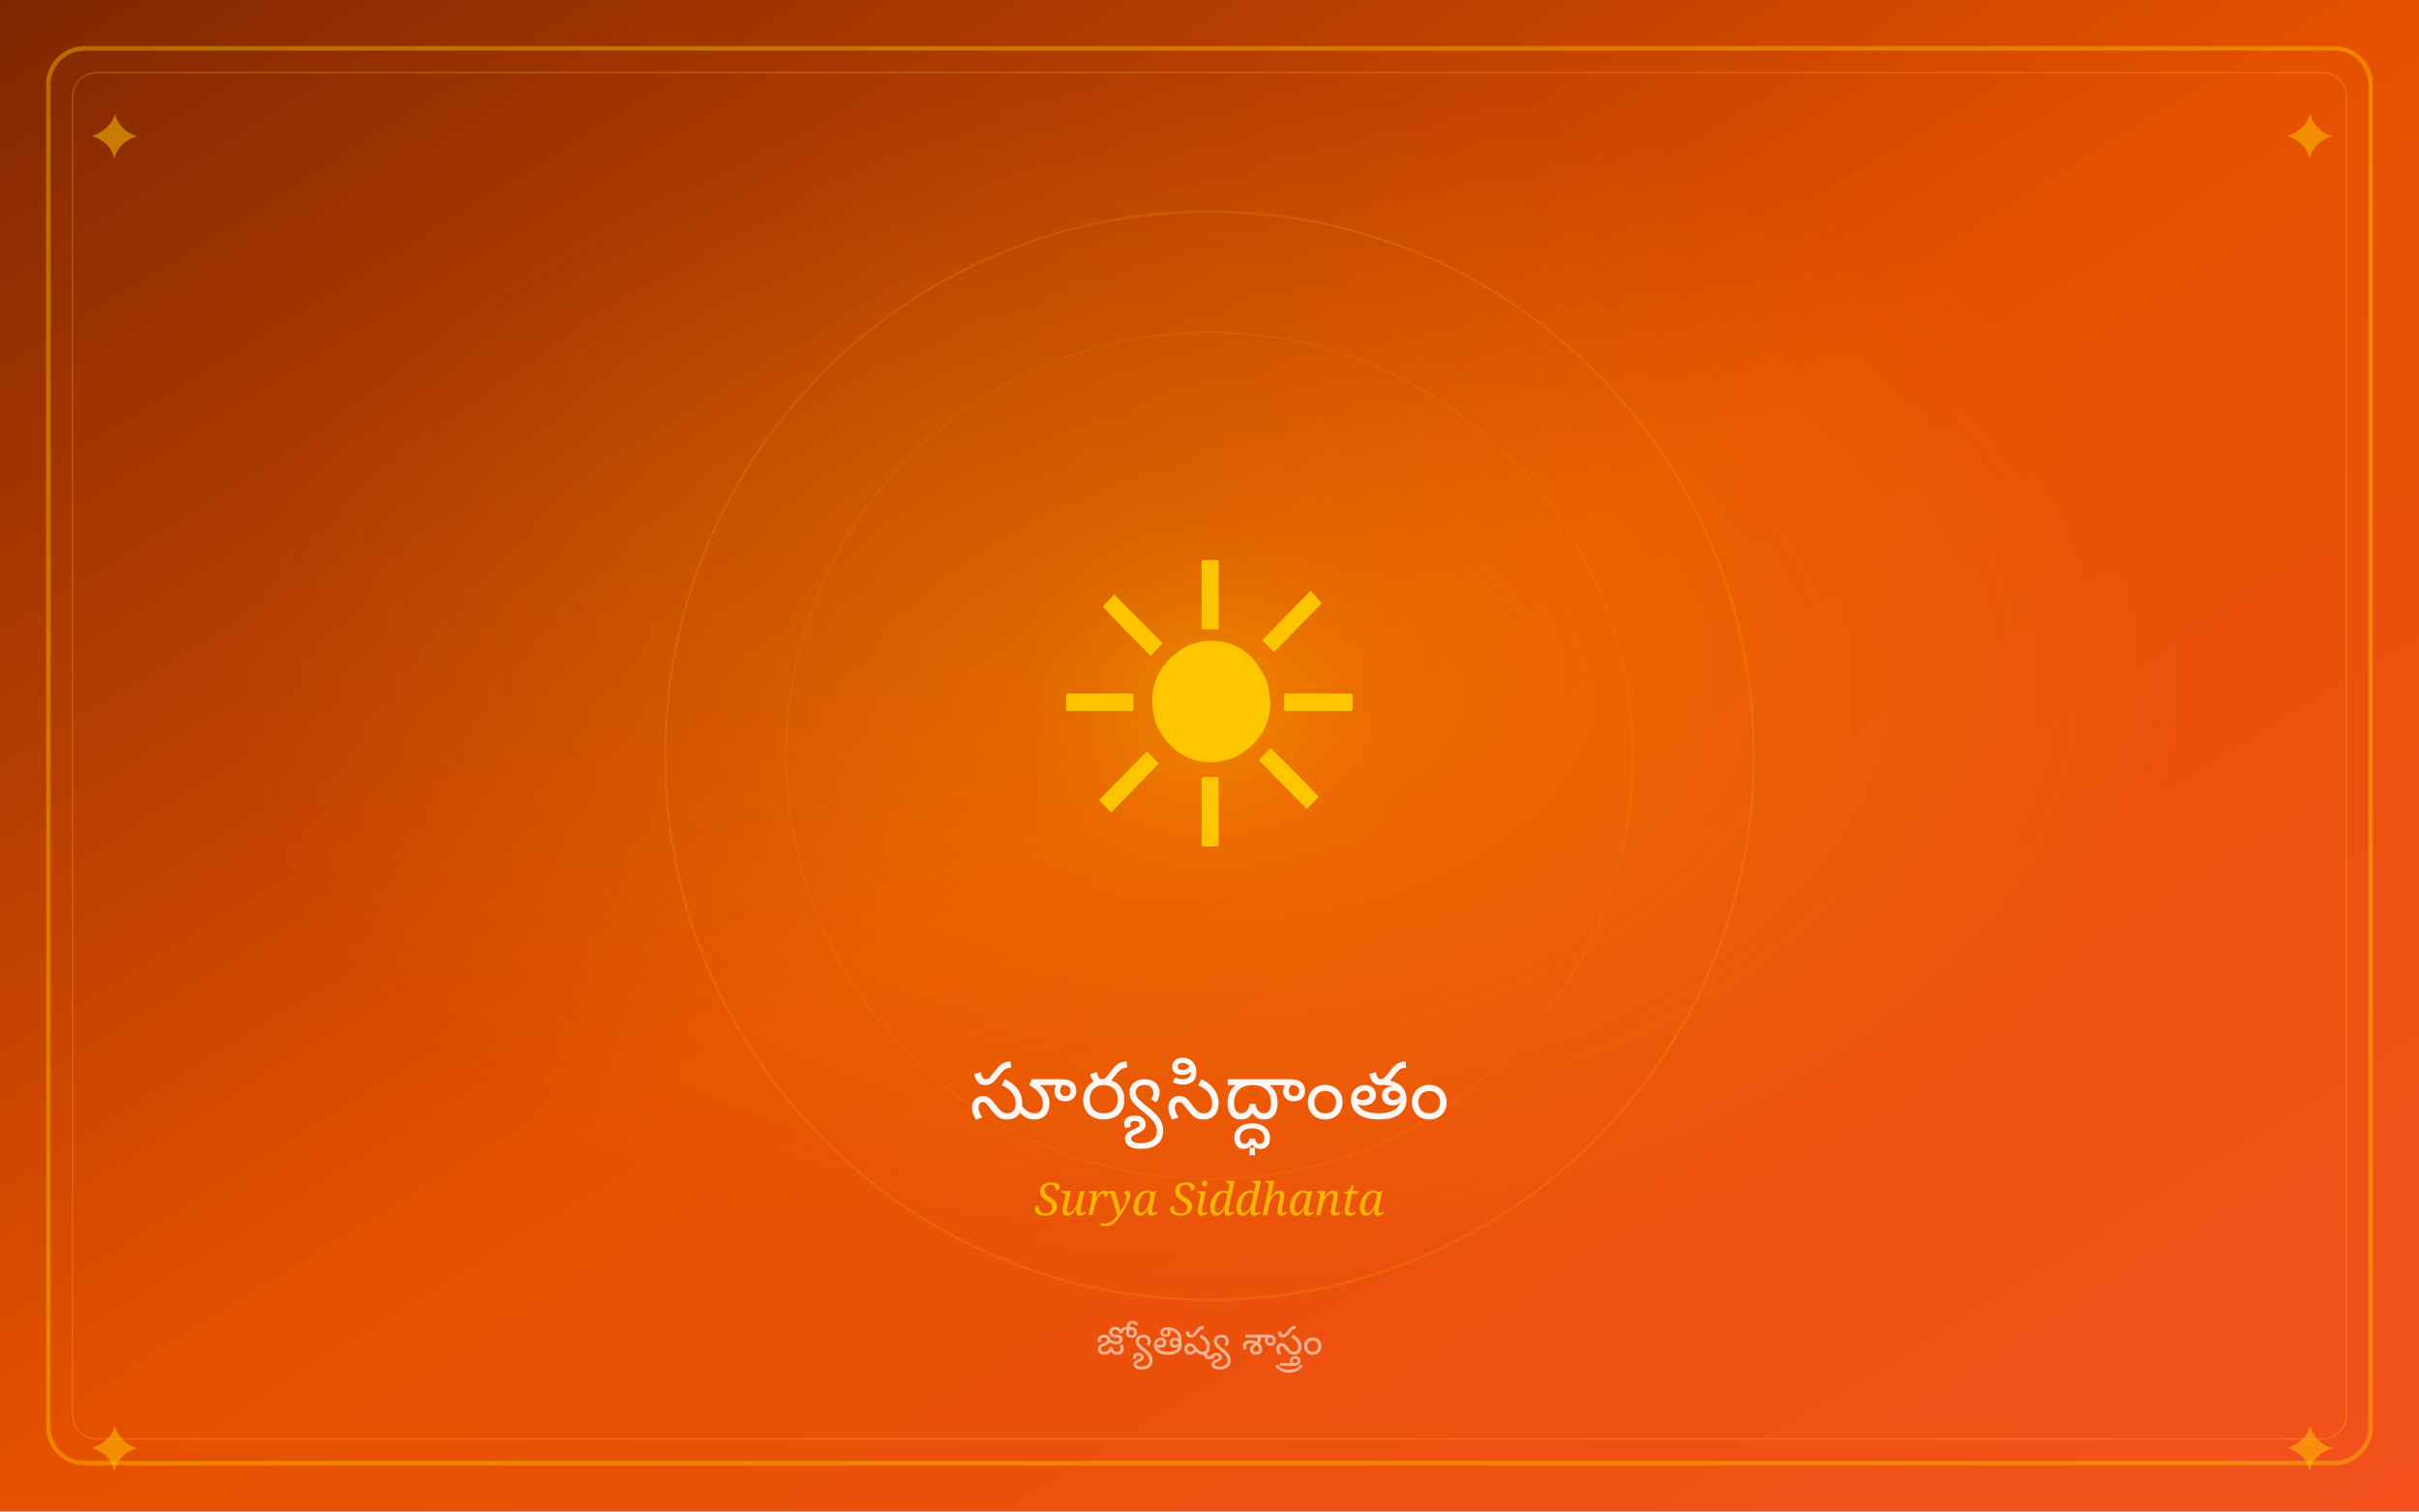
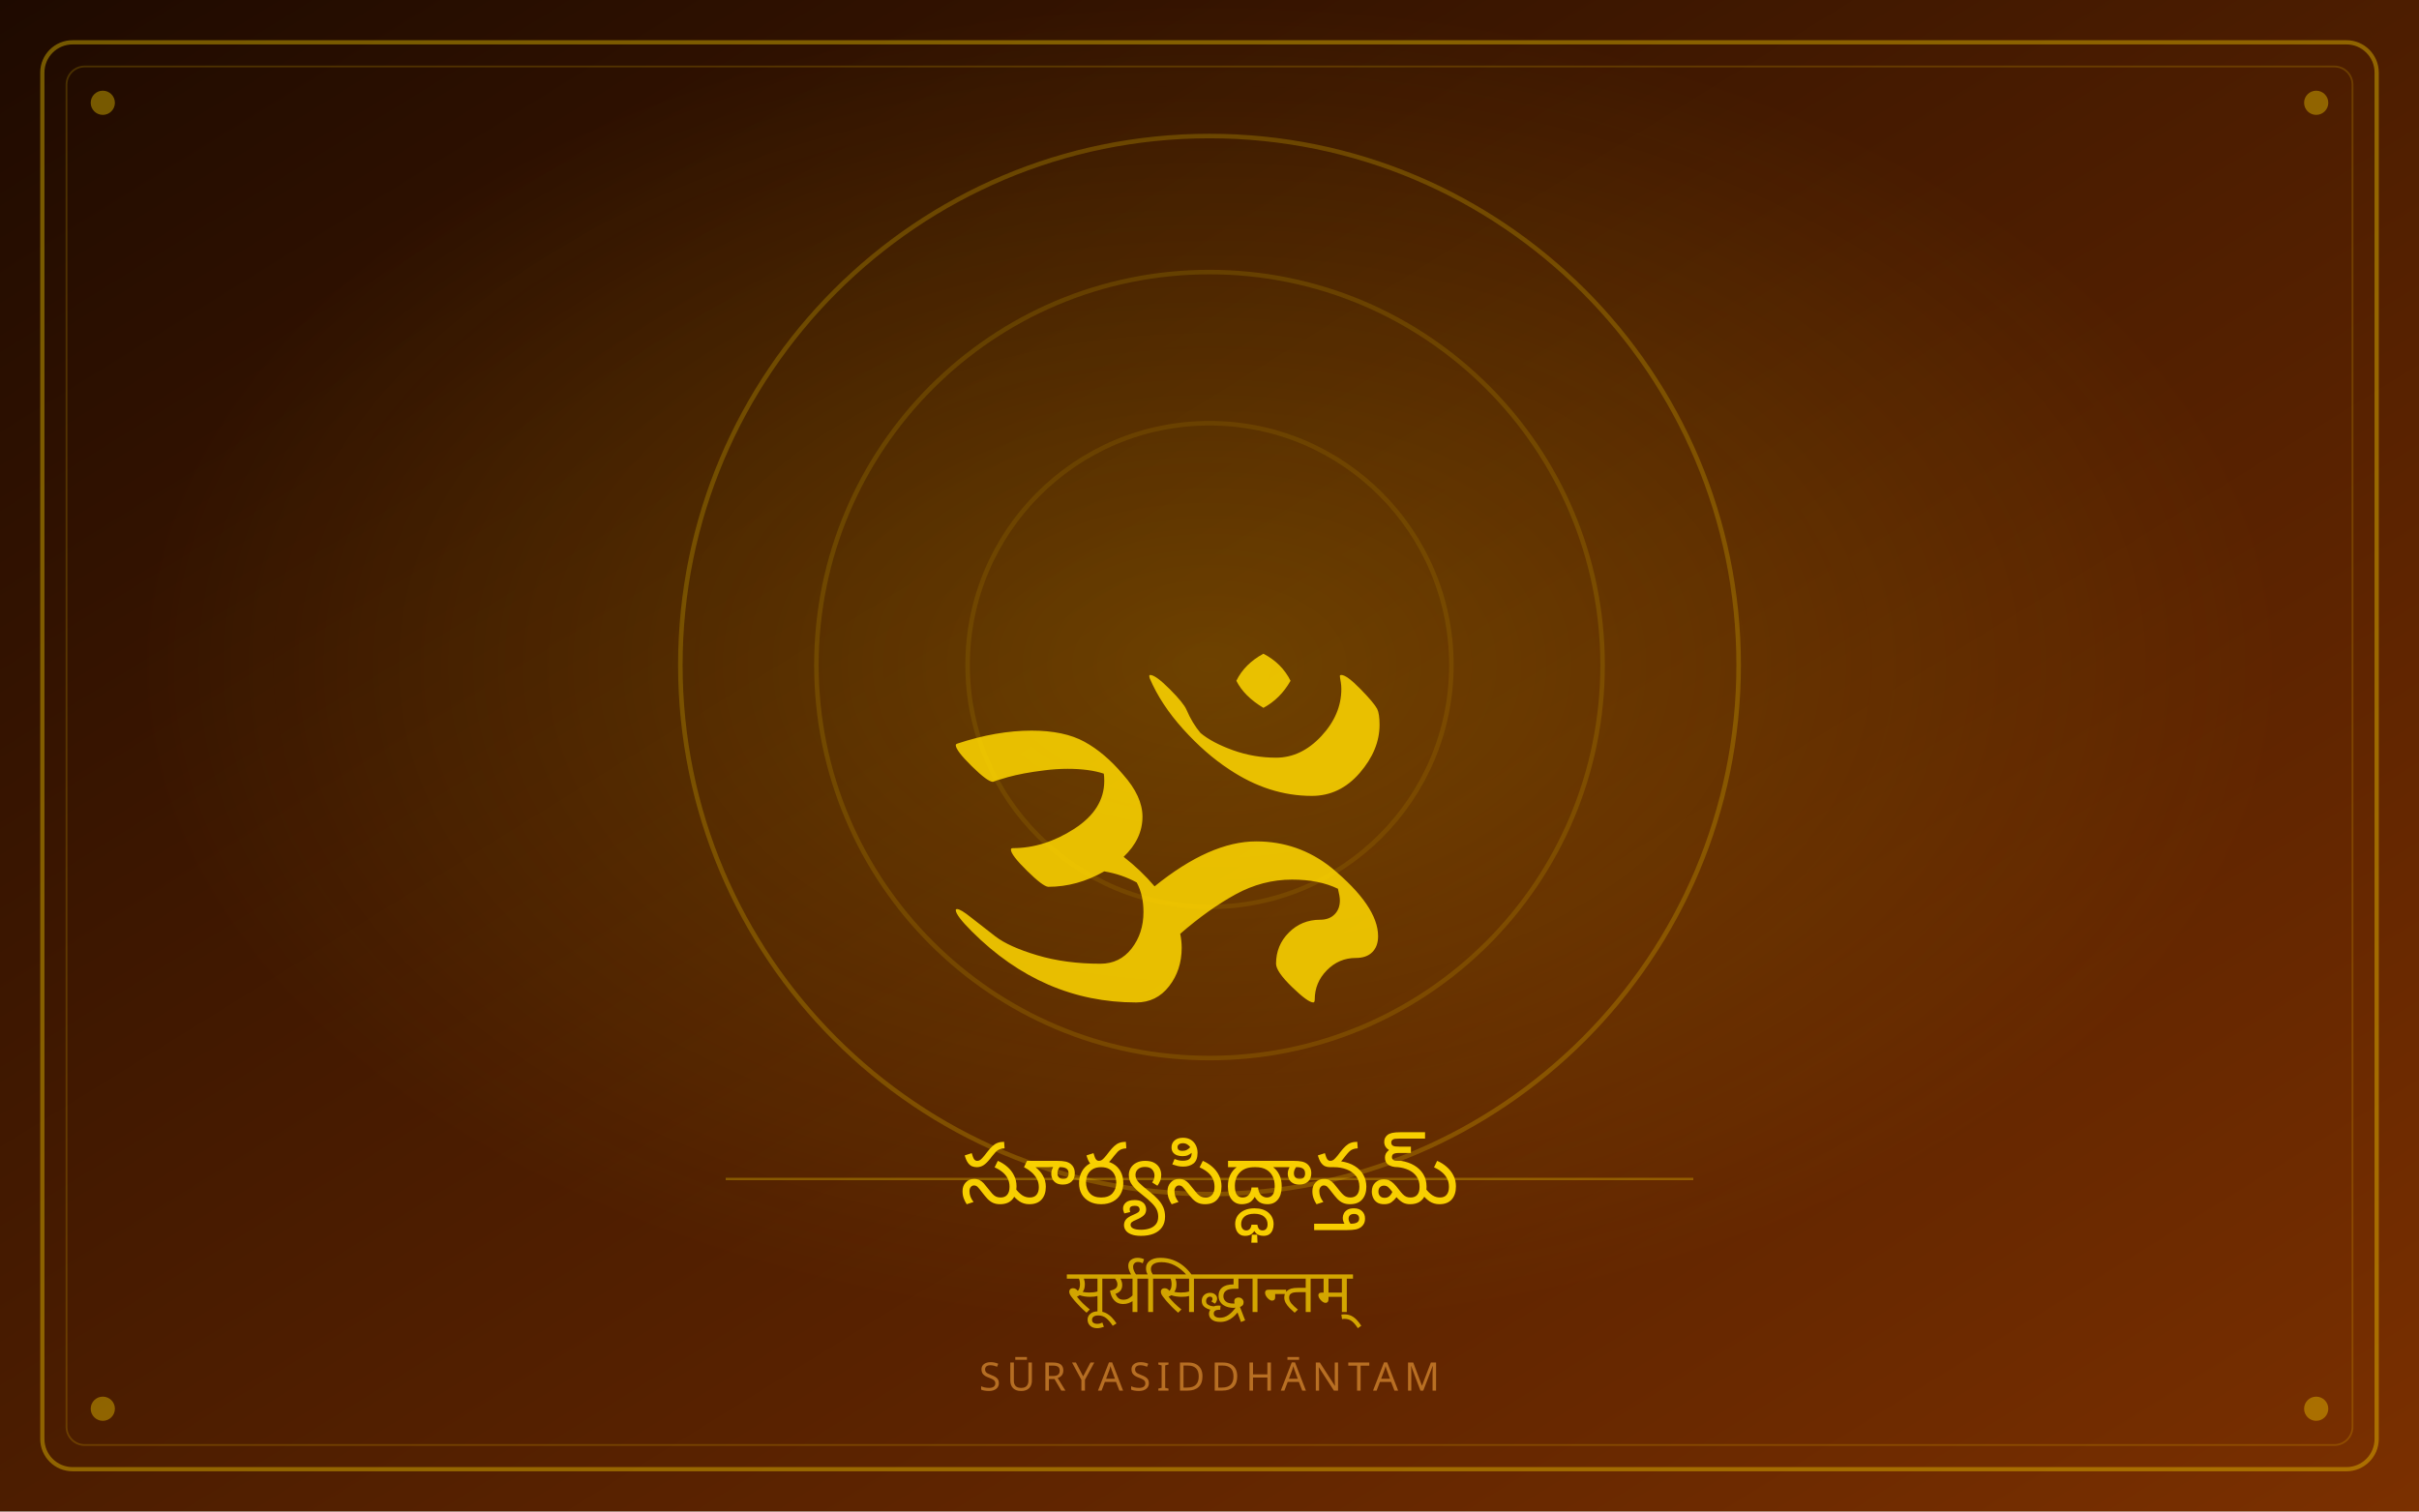
<svg xmlns="http://www.w3.org/2000/svg" viewBox="0 0 800 500" width="800" height="500">
  <defs>
    <linearGradient id="bg" x1="0%" y1="0%" x2="100%" y2="100%">
-       <stop offset="0%" stop-color="#7F2700" />
-       <stop offset="50%" stop-color="#E65100" />
-       <stop offset="100%" stop-color="#F4511E" />
+       <stop offset="0%" stop-color="#1E0A00" />
+       <stop offset="100%" stop-color="#7B3000" />
    </linearGradient>
-     <radialGradient id="glow" cx="50%" cy="45%" r="40%">
-       <stop offset="0%" stop-color="#FFCC02" stop-opacity="0.25" />
-       <stop offset="100%" stop-color="#FFCC02" stop-opacity="0" />
+     <radialGradient id="glow" cx="50%" cy="44%" r="44%">
+       <stop offset="0%" stop-color="#FFD700" stop-opacity="0.20" />
+       <stop offset="100%" stop-color="#FFD700" stop-opacity="0" />
    </radialGradient>
-     <filter id="blur">
-       <feGaussianBlur stdDeviation="18" />
+     <filter id="blur4">
+       <feGaussianBlur stdDeviation="4" />
+     </filter>
+     <filter id="blur8">
+       <feGaussianBlur stdDeviation="8" />
    </filter>
  </defs>
  <rect width="800" height="500" fill="url(#bg)" />
  <rect width="800" height="500" fill="url(#glow)" />
-   <rect x="16" y="16" width="768" height="468" rx="12" fill="none" stroke="#FFCC02" stroke-width="1.5" stroke-opacity="0.4" />
-   <rect x="24" y="24" width="752" height="452" rx="8" fill="none" stroke="#FFCC02" stroke-width="0.5" stroke-opacity="0.25" />
-   <g fill="#FFCC02" fill-opacity="0.5" font-size="20">
-     <text x="30" y="52">✦</text>
-     <text x="756" y="52">✦</text>
-     <text x="30" y="486">✦</text>
-     <text x="756" y="486">✦</text>
-   </g>
-   <circle cx="400" cy="250" r="180" fill="none" stroke="#FFCC02" stroke-width="0.75" stroke-opacity="0.15" />
-   <circle cx="400" cy="250" r="140" fill="none" stroke="#FFCC02" stroke-width="0.5" stroke-opacity="0.1" />
-   <text x="400" y="280" font-size="130" text-anchor="middle" font-family="serif" fill="#FFCC02" fill-opacity="0.9" filter="url(#blur)" opacity="0.4">☀</text>
-   <text x="400" y="280" font-size="130" text-anchor="middle" font-family="serif" fill="#FFCC02" fill-opacity="0.92">☀</text>
-   <text x="400" y="370" font-size="26" text-anchor="middle" font-family="Noto Sans Telugu, sans-serif" fill="#FFFFFF" fill-opacity="0.95" letter-spacing="1">సూర్యసిద్ధాంతం</text>
-   <text x="400" y="402" font-size="15" text-anchor="middle" font-family="Georgia, serif" font-style="italic" fill="#FFCC02" fill-opacity="0.8">Surya Siddhanta</text>
-   <text x="400" y="448" font-size="13" text-anchor="middle" font-family="Noto Sans Telugu, sans-serif" fill="#FFFFFF" fill-opacity="0.55">జ్యోతిష్య శాస్త్రం</text>
+   <rect x="14" y="14" width="772" height="472" rx="10" fill="none" stroke="#FFD700" stroke-width="1.4" stroke-opacity="0.38" />
+   <rect x="22" y="22" width="756" height="456" rx="6" fill="none" stroke="#FFD700" stroke-width="0.6" stroke-opacity="0.18" />
+   <circle cx="34" cy="34" r="4" fill="#FFD700" fill-opacity="0.38" />
+   <circle cx="766" cy="34" r="4" fill="#FFD700" fill-opacity="0.38" />
+   <circle cx="34" cy="466" r="4" fill="#FFD700" fill-opacity="0.38" />
+   <circle cx="766" cy="466" r="4" fill="#FFD700" fill-opacity="0.38" />
+   <circle cx="400" cy="220" r="175" fill="none" stroke="#FFD700" stroke-width="1.5" stroke-opacity="0.22" />
+   <circle cx="400" cy="220" r="130" fill="none" stroke="#FFD700" stroke-width="1.5" stroke-opacity="0.14" />
+   <circle cx="400" cy="220" r="80" fill="none" stroke="#FFD700" stroke-width="1.5" stroke-opacity="0.1" />
+   <text x="400" y="280" text-anchor="middle" dominant-baseline="middle" font-size="160" fill="#FFD700" fill-opacity="0.85" font-family="serif">ॐ</text>
+   <line x1="240" y1="390" x2="560" y2="390" stroke="#FFD700" stroke-width="0.8" stroke-opacity="0.30" />
+   <text x="400" y="398" text-anchor="middle" font-size="28" fill="#FFD700" fill-opacity="0.95" font-family="'Noto Sans Telugu',serif">సూర్యసిద్ధాన్తమ్</text>
+   <text x="400" y="434" text-anchor="middle" font-size="20" fill="#FFD700" fill-opacity="0.72" font-family="'Noto Sans Devanagari',serif">सूर्यसिद्धान्तम्</text>
+   <text x="400" y="460" text-anchor="middle" font-size="13" fill="#FFAB40" fill-opacity="0.55" font-family="sans-serif" letter-spacing="2">SŪRYASIDDHĀNTAM</text>
</svg>
